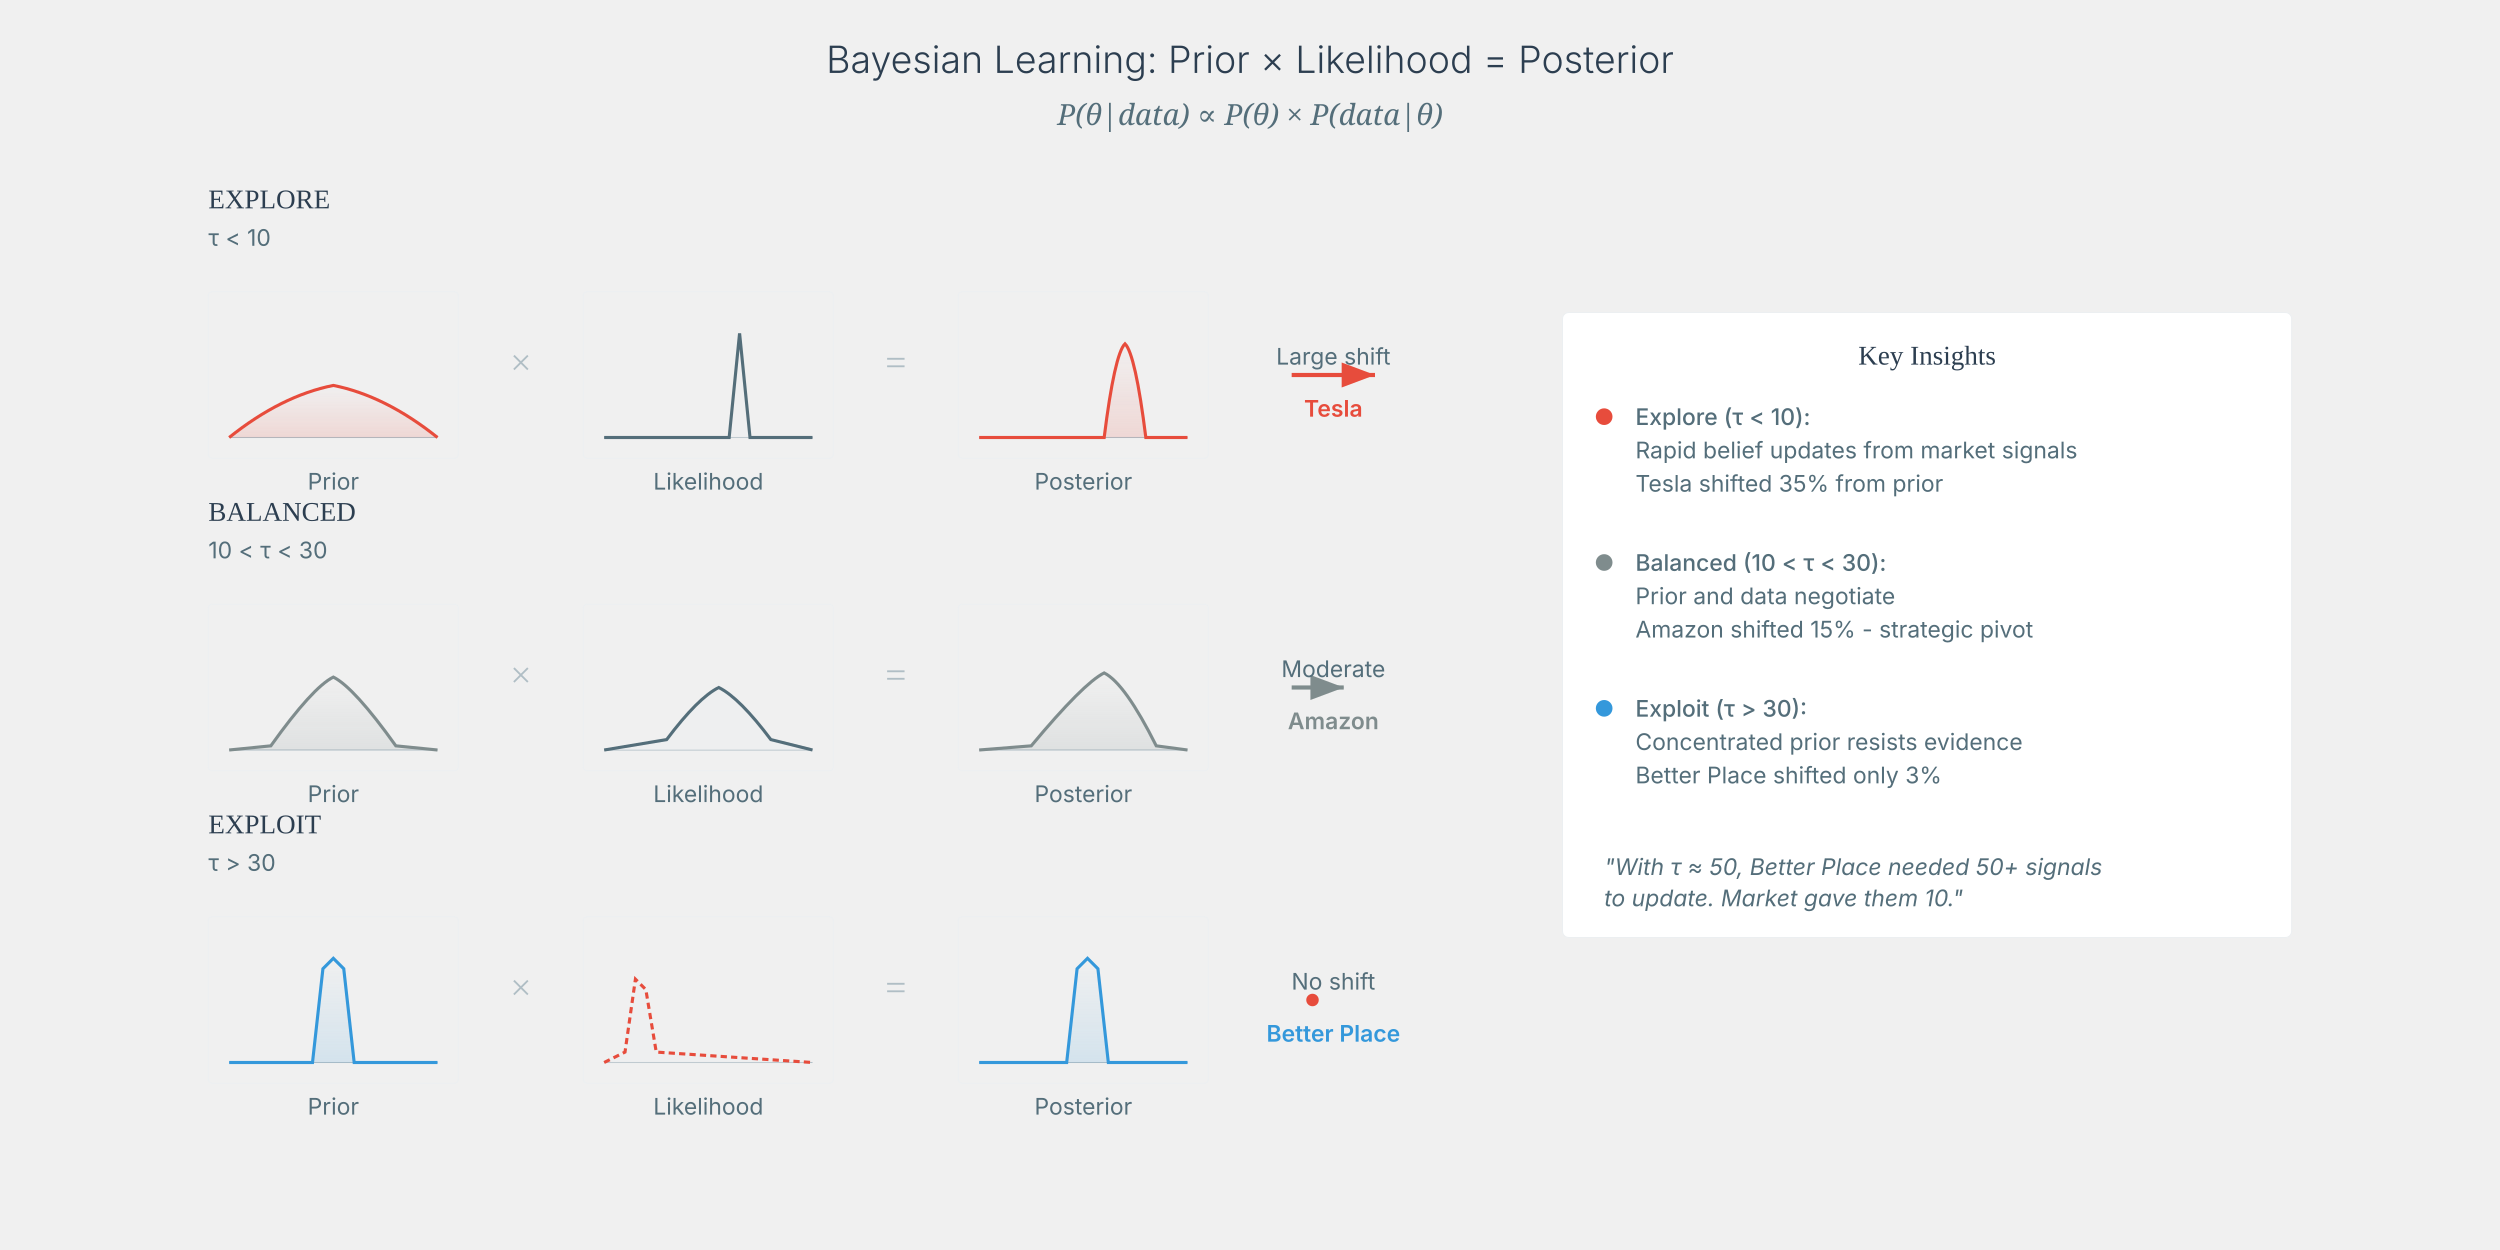
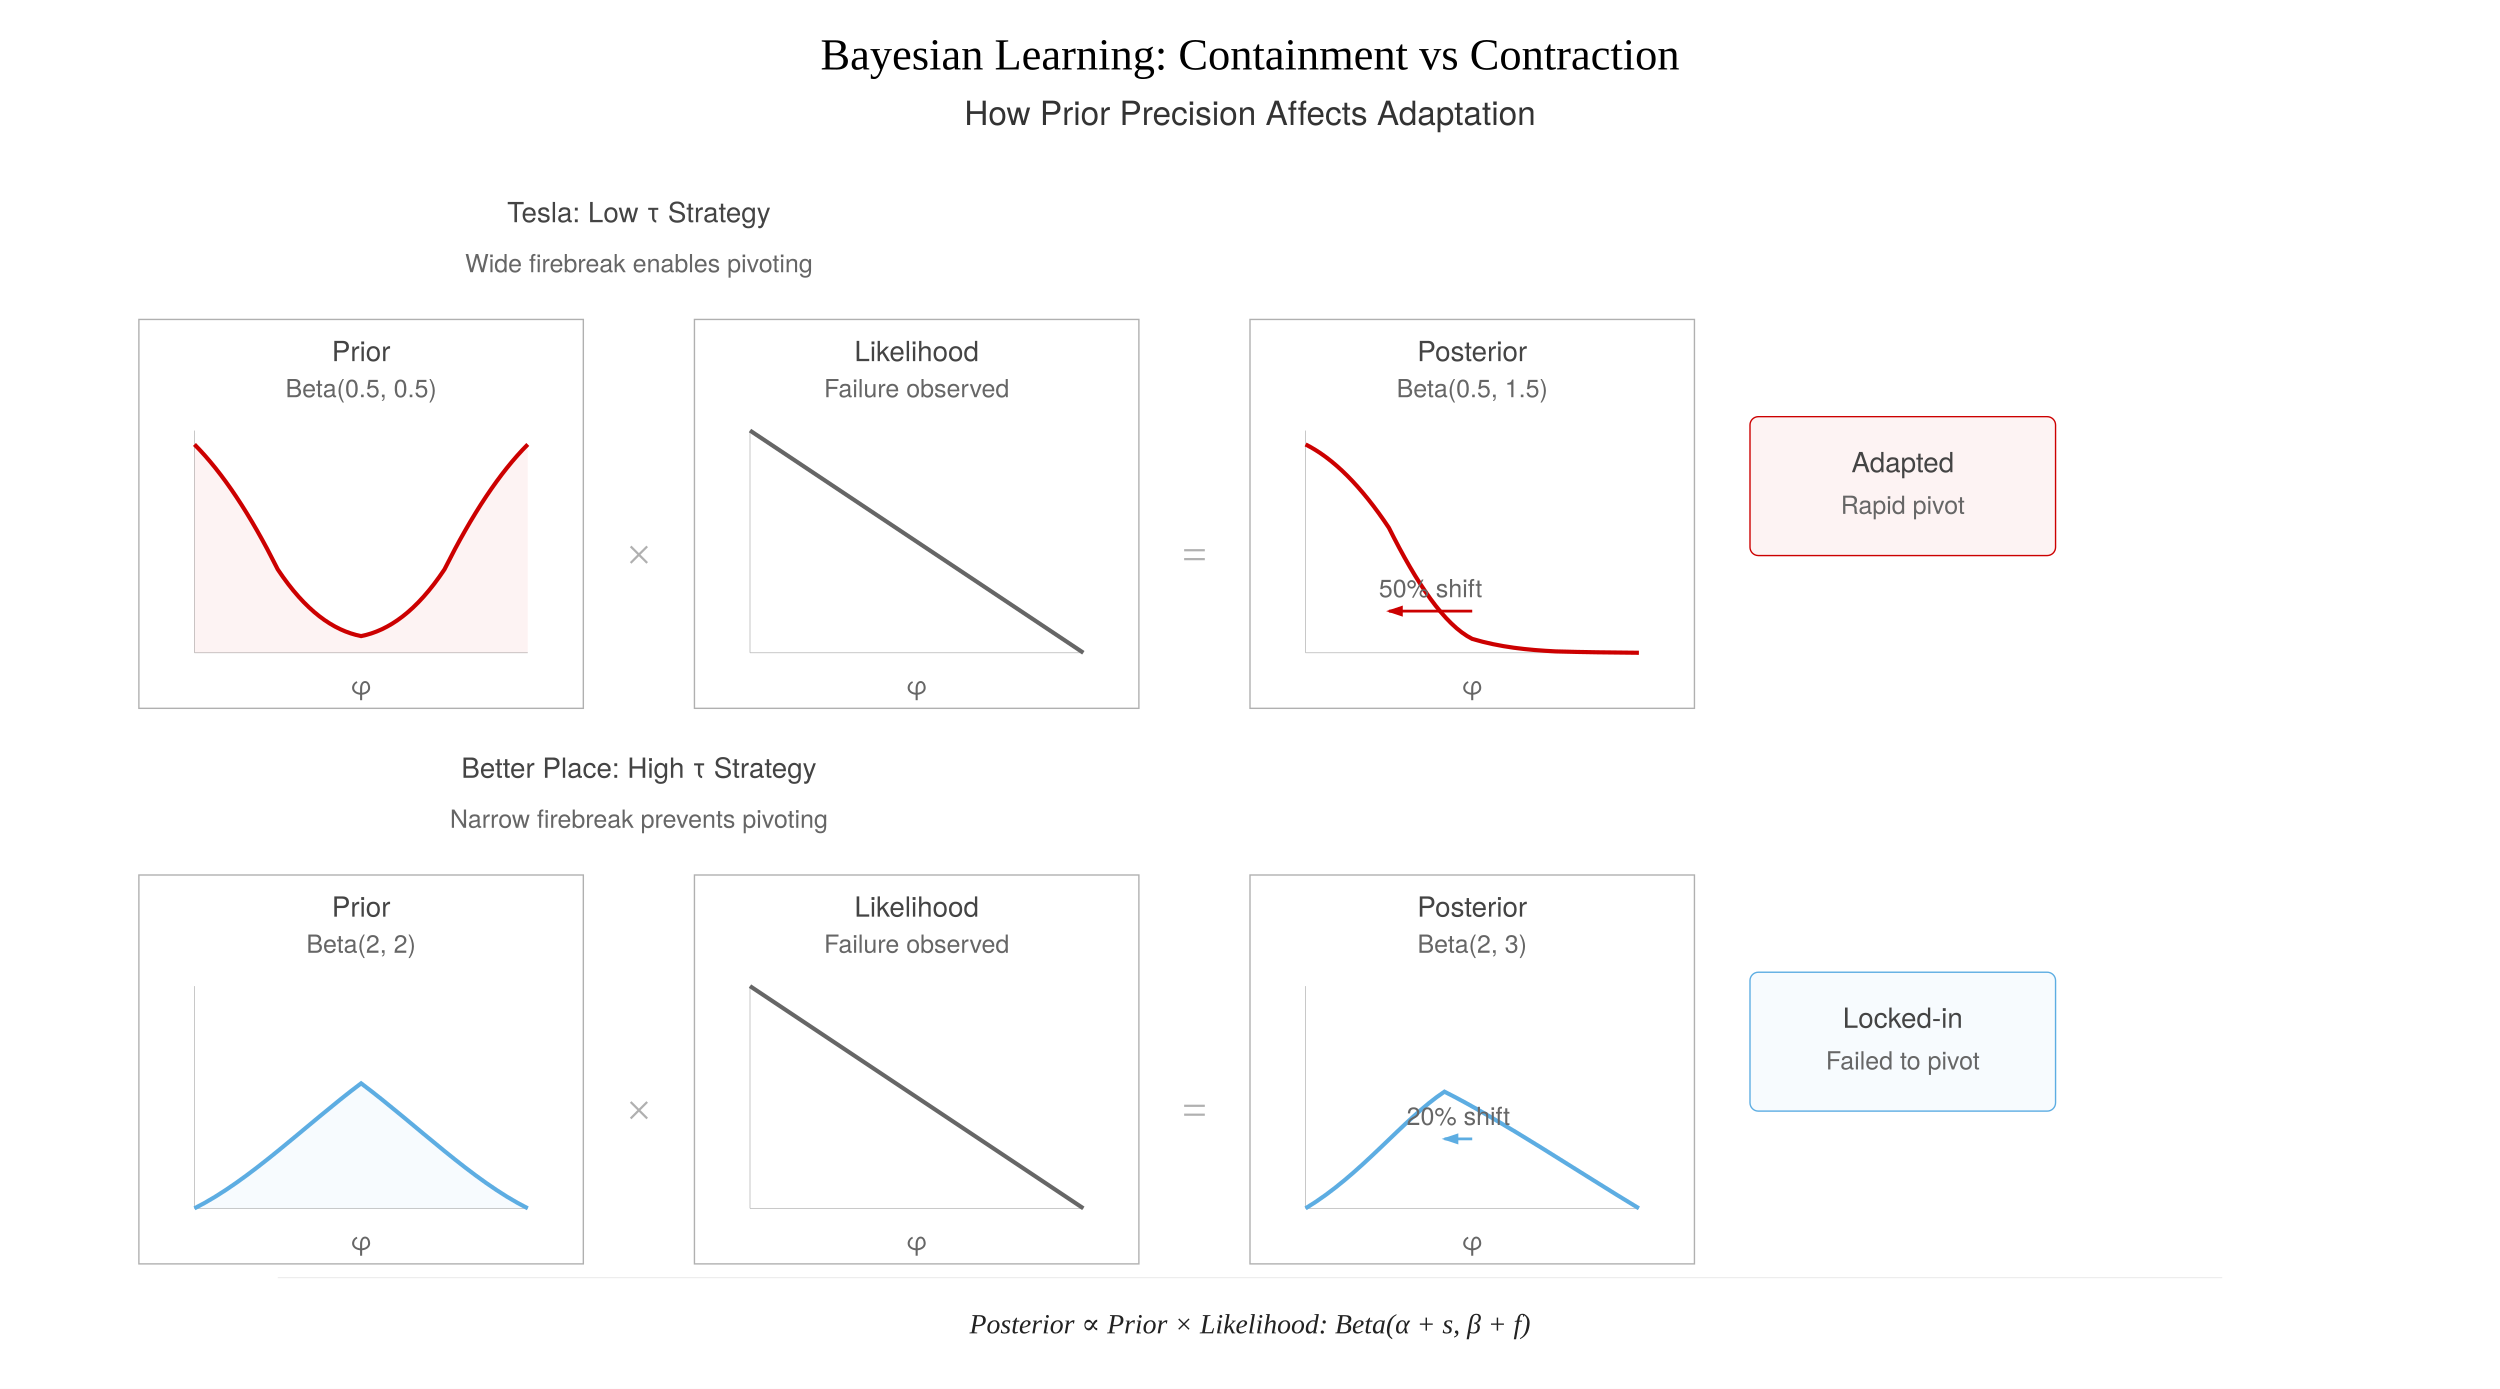
- <svg xmlns="http://www.w3.org/2000/svg" viewBox="0 0 1200 600">
+ <svg xmlns="http://www.w3.org/2000/svg" viewBox="0 0 900 500">
  <defs>
    <style>
-       .title { font-family: -apple-system, 'SF Pro Display', sans-serif; font-size: 18px; font-weight: 300; fill: #2c3e50; }
-       .equation { font-family: 'Georgia', serif; font-size: 14px; font-style: italic; fill: #546e7a; }
-       .label { font-family: -apple-system, 'SF Pro Text', sans-serif; font-size: 11px; fill: #546e7a; }
-       .regime-label { font-size: 13px; font-weight: 500; fill: #2c3e50; }
-       .axis { stroke: #b0bec5; stroke-width: 0.5; }
-       .grid { stroke: #eceff1; stroke-width: 0.3; }
+       .title { font-family: 'Times New Roman', serif; font-size: 16px; font-weight: 400; fill: #000; }
+       .subtitle { font-family: 'Helvetica Neue', sans-serif; font-size: 12px; font-weight: 300; fill: #333; }
+       .label { font-family: 'Helvetica Neue', sans-serif; font-size: 10px; font-weight: 300; fill: #444; }
+       .small-label { font-family: 'Helvetica Neue', sans-serif; font-size: 9px; font-weight: 300; fill: #666; }
+       .equation { font-family: 'Times New Roman', serif; font-size: 10px; font-style: italic; fill: #222; }
+       .axis { stroke: #b0b0b0; stroke-width: 0.25; }
    </style>
-     <linearGradient id="teslaGrad" x1="0%" y1="100%" x2="0%" y2="0%">
-       <stop offset="0%" style="stop-color:#e74c3c;stop-opacity:0.15" />
-       <stop offset="100%" style="stop-color:#e74c3c;stop-opacity:0" />
-     </linearGradient>
-     <linearGradient id="amazonGrad" x1="0%" y1="100%" x2="0%" y2="0%">
-       <stop offset="0%" style="stop-color:#7f8c8d;stop-opacity:0.15" />
-       <stop offset="100%" style="stop-color:#7f8c8d;stop-opacity:0" />
-     </linearGradient>
-     <linearGradient id="betterplaceGrad" x1="0%" y1="100%" x2="0%" y2="0%">
-       <stop offset="0%" style="stop-color:#3498db;stop-opacity:0.15" />
-       <stop offset="100%" style="stop-color:#3498db;stop-opacity:0" />
-     </linearGradient>
-     <marker id="arrow-red" markerWidth="8" markerHeight="6" refX="8" refY="3" orient="auto">
-       <polygon points="0 0, 8 3, 0 6" fill="#e74c3c" />
+     <marker id="arrow-red" markerWidth="6" markerHeight="4" refX="5" refY="2" orient="auto">
+       <path d="M 0 0 L 6 2 L 0 4" fill="#CC0000" />
    </marker>
-     <marker id="arrow-gray" markerWidth="8" markerHeight="6" refX="8" refY="3" orient="auto">
-       <polygon points="0 0, 8 3, 0 6" fill="#7f8c8d" />
-     </marker>
-     <marker id="arrow-blue" markerWidth="8" markerHeight="6" refX="8" refY="3" orient="auto">
-       <polygon points="0 0, 8 3, 0 6" fill="#3498db" />
+     <marker id="arrow-blue" markerWidth="6" markerHeight="4" refX="5" refY="2" orient="auto">
+       <path d="M 0 0 L 6 2 L 0 4" fill="#5DADE2" />
    </marker>
  </defs>
-   <text x="600" y="35" text-anchor="middle" class="title">Bayesian Learning: Prior × Likelihood = Posterior</text>
-   <text x="600" y="60" text-anchor="middle" class="equation">P(θ|data) ∝ P(θ) × P(data|θ)</text>
-   <g transform="translate(100, 100)">
-     <text x="0" y="0" class="regime-label">EXPLORE</text>
-     <text x="0" y="18" class="label">τ &lt; 10</text>
-     <g transform="translate(0, 40)">
-       <rect x="0" y="0" width="120" height="80" fill="none" stroke="#eceff1" stroke-width="0.5" rx="2" />
-       <line x1="10" y1="70" x2="110" y2="70" class="axis" />
-       <path d="M 10,70 Q 35,50 60,45 Q 85,50 110,70 L 110,70 L 10,70 Z" fill="url(#teslaGrad)" />
-       <path d="M 10,70 Q 35,50 60,45 Q 85,50 110,70" stroke="#e74c3c" stroke-width="1.5" fill="none" />
-       <text x="60" y="95" text-anchor="middle" class="label">Prior</text>
+   <rect x="0" y="0" width="900" height="500" fill="white" />
+   <text x="450" y="25" text-anchor="middle" class="title">Bayesian Learning: Containment vs Contraction</text>
+   <text x="450" y="45" text-anchor="middle" class="subtitle">How Prior Precision Affects Adaptation</text>
+   <g transform="translate(50, 80)">
+     <text x="180" y="0" text-anchor="middle" class="label" font-weight="500" fill="#CC0000">Tesla: Low τ Strategy</text>
+     <text x="180" y="18" text-anchor="middle" class="small-label">Wide firebreak enables pivoting</text>
+     <g transform="translate(0, 35)">
+       <rect x="0" y="0" width="160" height="140" fill="none" stroke="#b0b0b0" stroke-width="0.5" />
+       <text x="80" y="15" text-anchor="middle" class="label">Prior</text>
+       <text x="80" y="28" text-anchor="middle" class="small-label">Beta(0.5, 0.5)</text>
+       <g transform="translate(20, 40)">
+         <line x1="0" y1="80" x2="120" y2="80" class="axis" />
+         <line x1="0" y1="80" x2="0" y2="0" class="axis" />
+         <path d="M 0,5 C 10,15 20,30 30,50 C 40,65 50,72 60,74 C 70,72 80,65 90,50 C 100,30 110,15 120,5" stroke="#CC0000" stroke-width="1.5" fill="none" />
+         <path d="M 0,80 L 0,5 C 10,15 20,30 30,50 C 40,65 50,72 60,74 C 70,72 80,65 90,50 C 100,30 110,15 120,5 L 120,80 Z" fill="#CC0000" fill-opacity="0.05" />
+         <text x="60" y="95" text-anchor="middle" class="small-label">φ</text>
+       </g>
    </g>
-     <text x="150" y="80" text-anchor="middle" style="font-size: 18px; fill: #b0bec5;">×</text>
-     <g transform="translate(180, 40)">
-       <rect x="0" y="0" width="120" height="80" fill="none" stroke="#eceff1" stroke-width="0.5" rx="2" />
-       <line x1="10" y1="70" x2="110" y2="70" class="axis" />
-       <path d="M 10,70 L 70,70 L 75,20 L 80,70 L 110,70 L 110,70 L 10,70 Z" fill="#eceff1" fill-opacity="0.5" />
-       <path d="M 10,70 L 70,70 L 75,20 L 80,70 L 110,70" stroke="#546e7a" stroke-width="1.5" fill="none" />
-       <text x="60" y="95" text-anchor="middle" class="label">Likelihood</text>
+     <text x="180" y="125" text-anchor="middle" font-size="16" fill="#b0b0b0">×</text>
+     <g transform="translate(200, 35)">
+       <rect x="0" y="0" width="160" height="140" fill="none" stroke="#b0b0b0" stroke-width="0.5" />
+       <text x="80" y="15" text-anchor="middle" class="label">Likelihood</text>
+       <text x="80" y="28" text-anchor="middle" class="small-label">Failure observed</text>
+       <g transform="translate(20, 40)">
+         <line x1="0" y1="80" x2="120" y2="80" class="axis" />
+         <line x1="0" y1="80" x2="0" y2="0" class="axis" />
+         <line x1="0" y1="0" x2="120" y2="80" stroke="#666" stroke-width="1.5" />
+         <text x="60" y="95" text-anchor="middle" class="small-label">φ</text>
+       </g>
    </g>
-     <text x="330" y="80" text-anchor="middle" style="font-size: 18px; fill: #b0bec5;">=</text>
-     <g transform="translate(360, 40)">
-       <rect x="0" y="0" width="120" height="80" fill="none" stroke="#eceff1" stroke-width="0.5" rx="2" />
-       <line x1="10" y1="70" x2="110" y2="70" class="axis" />
-       <path d="M 10,70 L 70,70 Q 75,30 80,25 Q 85,30 90,70 L 110,70 L 10,70 Z" fill="url(#teslaGrad)" />
-       <path d="M 10,70 L 70,70 Q 75,30 80,25 Q 85,30 90,70 L 110,70" stroke="#e74c3c" stroke-width="1.5" fill="none" />
-       <text x="60" y="95" text-anchor="middle" class="label">Posterior</text>
+     <text x="380" y="125" text-anchor="middle" font-size="16" fill="#b0b0b0">=</text>
+     <g transform="translate(400, 35)">
+       <rect x="0" y="0" width="160" height="140" fill="none" stroke="#b0b0b0" stroke-width="0.5" />
+       <text x="80" y="15" text-anchor="middle" class="label">Posterior</text>
+       <text x="80" y="28" text-anchor="middle" class="small-label">Beta(0.5, 1.5)</text>
+       <g transform="translate(20, 40)">
+         <line x1="0" y1="80" x2="120" y2="80" class="axis" />
+         <line x1="0" y1="80" x2="0" y2="0" class="axis" />
+         <path d="M 0,5 C 10,10 20,20 30,35 C 40,55 50,70 60,75 C 70,78 80,79 90,79.5 C 100,79.8 110,79.9 120,80" stroke="#CC0000" stroke-width="1.5" fill="none" />
+         <path d="M 60,65 L 30,65" stroke="#CC0000" stroke-width="1" marker-end="url(#arrow-red)" />
+         <text x="45" y="60" text-anchor="middle" class="small-label" fill="#CC0000">50% shift</text>
+         <text x="60" y="95" text-anchor="middle" class="small-label">φ</text>
+       </g>
    </g>
-     <g transform="translate(520, 70)">
-       <path d="M 0,10 L 40,10" stroke="#e74c3c" stroke-width="2" marker-end="url(#arrow-red)" />
-       <text x="20" y="5" text-anchor="middle" class="label">Large shift</text>
-       <text x="20" y="30" text-anchor="middle" class="label" style="font-weight: 600; fill: #e74c3c;">Tesla</text>
+     <g transform="translate(580, 70)">
+       <rect x="0" y="0" width="110" height="50" fill="#CC0000" fill-opacity="0.05" stroke="#CC0000" stroke-width="0.5" rx="3" />
+       <text x="55" y="20" text-anchor="middle" class="label">Adapted</text>
+       <text x="55" y="35" text-anchor="middle" class="small-label">Rapid pivot</text>
    </g>
  </g>
-   <g transform="translate(100, 250)">
-     <text x="0" y="0" class="regime-label">BALANCED</text>
-     <text x="0" y="18" class="label">10 &lt; τ &lt; 30</text>
-     <g transform="translate(0, 40)">
-       <rect x="0" y="0" width="120" height="80" fill="none" stroke="#eceff1" stroke-width="0.5" rx="2" />
-       <line x1="10" y1="70" x2="110" y2="70" class="axis" />
-       <path d="M 10,70 L 30,68 Q 50,40 60,35 Q 70,40 90,68 L 110,70 L 10,70 Z" fill="url(#amazonGrad)" />
-       <path d="M 10,70 L 30,68 Q 50,40 60,35 Q 70,40 90,68 L 110,70" stroke="#7f8c8d" stroke-width="1.5" fill="none" />
-       <text x="60" y="95" text-anchor="middle" class="label">Prior</text>
+   <g transform="translate(50, 280)">
+     <text x="180" y="0" text-anchor="middle" class="label" font-weight="500" fill="#5DADE2">Better Place: High τ Strategy</text>
+     <text x="180" y="18" text-anchor="middle" class="small-label">Narrow firebreak prevents pivoting</text>
+     <g transform="translate(0, 35)">
+       <rect x="0" y="0" width="160" height="140" fill="none" stroke="#b0b0b0" stroke-width="0.5" />
+       <text x="80" y="15" text-anchor="middle" class="label">Prior</text>
+       <text x="80" y="28" text-anchor="middle" class="small-label">Beta(2, 2)</text>
+       <g transform="translate(20, 40)">
+         <line x1="0" y1="80" x2="120" y2="80" class="axis" />
+         <line x1="0" y1="80" x2="0" y2="0" class="axis" />
+         <path d="M 0,80 C 20,70 40,50 60,35 C 80,50 100,70 120,80" stroke="#5DADE2" stroke-width="1.5" fill="none" />
+         <path d="M 0,80 C 20,70 40,50 60,35 C 80,50 100,70 120,80 Z" fill="#5DADE2" fill-opacity="0.05" />
+         <text x="60" y="95" text-anchor="middle" class="small-label">φ</text>
+       </g>
    </g>
-     <text x="150" y="80" text-anchor="middle" style="font-size: 18px; fill: #b0bec5;">×</text>
-     <g transform="translate(180, 40)">
-       <rect x="0" y="0" width="120" height="80" fill="none" stroke="#eceff1" stroke-width="0.5" rx="2" />
-       <line x1="10" y1="70" x2="110" y2="70" class="axis" />
-       <path d="M 10,70 L 40,65 Q 55,45 65,40 Q 75,45 90,65 L 110,70 L 10,70 Z" fill="#eceff1" fill-opacity="0.5" />
-       <path d="M 10,70 L 40,65 Q 55,45 65,40 Q 75,45 90,65 L 110,70" stroke="#546e7a" stroke-width="1.5" fill="none" />
-       <text x="60" y="95" text-anchor="middle" class="label">Likelihood</text>
+     <text x="180" y="125" text-anchor="middle" font-size="16" fill="#b0b0b0">×</text>
+     <g transform="translate(200, 35)">
+       <rect x="0" y="0" width="160" height="140" fill="none" stroke="#b0b0b0" stroke-width="0.5" />
+       <text x="80" y="15" text-anchor="middle" class="label">Likelihood</text>
+       <text x="80" y="28" text-anchor="middle" class="small-label">Failure observed</text>
+       <g transform="translate(20, 40)">
+         <line x1="0" y1="80" x2="120" y2="80" class="axis" />
+         <line x1="0" y1="80" x2="0" y2="0" class="axis" />
+         <line x1="0" y1="0" x2="120" y2="80" stroke="#666" stroke-width="1.5" />
+         <text x="60" y="95" text-anchor="middle" class="small-label">φ</text>
+       </g>
    </g>
-     <text x="330" y="80" text-anchor="middle" style="font-size: 18px; fill: #b0bec5;">=</text>
-     <g transform="translate(360, 40)">
-       <rect x="0" y="0" width="120" height="80" fill="none" stroke="#eceff1" stroke-width="0.5" rx="2" />
-       <line x1="10" y1="70" x2="110" y2="70" class="axis" />
-       <path d="M 10,70 L 35,68 Q 60,38 70,33 Q 80,38 95,68 L 110,70 L 10,70 Z" fill="url(#amazonGrad)" />
-       <path d="M 10,70 L 35,68 Q 60,38 70,33 Q 80,38 95,68 L 110,70" stroke="#7f8c8d" stroke-width="1.5" fill="none" />
-       <text x="60" y="95" text-anchor="middle" class="label">Posterior</text>
+     <text x="380" y="125" text-anchor="middle" font-size="16" fill="#b0b0b0">=</text>
+     <g transform="translate(400, 35)">
+       <rect x="0" y="0" width="160" height="140" fill="none" stroke="#b0b0b0" stroke-width="0.5" />
+       <text x="80" y="15" text-anchor="middle" class="label">Posterior</text>
+       <text x="80" y="28" text-anchor="middle" class="small-label">Beta(2, 3)</text>
+       <g transform="translate(20, 40)">
+         <line x1="0" y1="80" x2="120" y2="80" class="axis" />
+         <line x1="0" y1="80" x2="0" y2="0" class="axis" />
+         <path d="M 0,80 C 20,68 35,48 50,38 C 70,48 100,68 120,80" stroke="#5DADE2" stroke-width="1.5" fill="none" />
+         <path d="M 60,55 L 50,55" stroke="#5DADE2" stroke-width="1" marker-end="url(#arrow-blue)" />
+         <text x="55" y="50" text-anchor="middle" class="small-label" fill="#5DADE2">20% shift</text>
+         <text x="60" y="95" text-anchor="middle" class="small-label">φ</text>
+       </g>
    </g>
-     <g transform="translate(520, 70)">
-       <path d="M 0,10 L 25,10" stroke="#7f8c8d" stroke-width="2" marker-end="url(#arrow-gray)" />
-       <text x="20" y="5" text-anchor="middle" class="label">Moderate</text>
-       <text x="20" y="30" text-anchor="middle" class="label" style="font-weight: 600; fill: #7f8c8d;">Amazon</text>
+     <g transform="translate(580, 70)">
+       <rect x="0" y="0" width="110" height="50" fill="#5DADE2" fill-opacity="0.05" stroke="#5DADE2" stroke-width="0.5" rx="3" />
+       <text x="55" y="20" text-anchor="middle" class="label">Locked-in</text>
+       <text x="55" y="35" text-anchor="middle" class="small-label">Failed to pivot</text>
    </g>
  </g>
-   <g transform="translate(100, 400)">
-     <text x="0" y="0" class="regime-label">EXPLOIT</text>
-     <text x="0" y="18" class="label">τ &gt; 30</text>
-     <g transform="translate(0, 40)">
-       <rect x="0" y="0" width="120" height="80" fill="none" stroke="#eceff1" stroke-width="0.5" rx="2" />
-       <line x1="10" y1="70" x2="110" y2="70" class="axis" />
-       <path d="M 10,70 L 50,70 L 55,25 L 60,20 L 65,25 L 70,70 L 110,70 L 10,70 Z" fill="url(#betterplaceGrad)" />
-       <path d="M 10,70 L 50,70 L 55,25 L 60,20 L 65,25 L 70,70 L 110,70" stroke="#3498db" stroke-width="1.5" fill="none" />
-       <text x="60" y="95" text-anchor="middle" class="label">Prior</text>
-     </g>
-     <text x="150" y="80" text-anchor="middle" style="font-size: 18px; fill: #b0bec5;">×</text>
-     <g transform="translate(180, 40)">
-       <rect x="0" y="0" width="120" height="80" fill="none" stroke="#eceff1" stroke-width="0.5" rx="2" />
-       <line x1="10" y1="70" x2="110" y2="70" class="axis" />
-       <path d="M 10,70 L 20,65 L 25,30 L 30,35 L 35,65 L 110,70 L 10,70 Z" fill="#eceff1" fill-opacity="0.5" />
-       <path d="M 10,70 L 20,65 L 25,30 L 30,35 L 35,65 L 110,70" stroke="#e74c3c" stroke-width="1.5" fill="none" stroke-dasharray="3,2" />
-       <text x="60" y="95" text-anchor="middle" class="label">Likelihood</text>
-     </g>
-     <text x="330" y="80" text-anchor="middle" style="font-size: 18px; fill: #b0bec5;">=</text>
-     <g transform="translate(360, 40)">
-       <rect x="0" y="0" width="120" height="80" fill="none" stroke="#eceff1" stroke-width="0.5" rx="2" />
-       <line x1="10" y1="70" x2="110" y2="70" class="axis" />
-       <path d="M 10,70 L 52,70 L 57,25 L 62,20 L 67,25 L 72,70 L 110,70 L 10,70 Z" fill="url(#betterplaceGrad)" />
-       <path d="M 10,70 L 52,70 L 57,25 L 62,20 L 67,25 L 72,70 L 110,70" stroke="#3498db" stroke-width="1.5" fill="none" />
-       <text x="60" y="95" text-anchor="middle" class="label">Posterior</text>
-     </g>
-     <g transform="translate(520, 70)">
-       <circle cx="10" cy="10" r="3" fill="#e74c3c" />
-       <text x="20" y="5" text-anchor="middle" class="label">No shift</text>
-       <text x="20" y="30" text-anchor="middle" class="label" style="font-weight: 600; fill: #3498db;">Better Place</text>
-     </g>
-   </g>
-   <g transform="translate(750, 150)">
-     <rect x="0" y="0" width="350" height="300" fill="white" stroke="#eceff1" stroke-width="0.5" rx="3" />
-     <text x="175" y="25" text-anchor="middle" class="regime-label">Key Insights</text>
-     <g transform="translate(20, 50)">
-       <circle cx="0" cy="0" r="4" fill="#e74c3c" />
-       <text x="15" y="4" class="label">
-         <tspan font-weight="500">Explore (τ &lt; 10):</tspan>
-         <tspan x="15" dy="16">Rapid belief updates from market signals</tspan>
-         <tspan x="15" dy="16">Tesla shifted 35% from prior</tspan>
-       </text>
-     </g>
-     <g transform="translate(20, 120)">
-       <circle cx="0" cy="0" r="4" fill="#7f8c8d" />
-       <text x="15" y="4" class="label">
-         <tspan font-weight="500">Balanced (10 &lt; τ &lt; 30):</tspan>
-         <tspan x="15" dy="16">Prior and data negotiate</tspan>
-         <tspan x="15" dy="16">Amazon shifted 15% - strategic pivot</tspan>
-       </text>
-     </g>
-     <g transform="translate(20, 190)">
-       <circle cx="0" cy="0" r="4" fill="#3498db" />
-       <text x="15" y="4" class="label">
-         <tspan font-weight="500">Exploit (τ &gt; 30):</tspan>
-         <tspan x="15" dy="16">Concentrated prior resists evidence</tspan>
-         <tspan x="15" dy="16">Better Place shifted only 3%</tspan>
-       </text>
-     </g>
-     <text x="20" y="270" class="label" style="font-style: italic;">
-       "With τ ≈ 50, Better Place needed 50+ signals
-     </text>
-     <text x="20" y="285" class="label" style="font-style: italic;">
-       to update. Market gave them 10."
+   <g transform="translate(100, 460)">
+     <line x1="0" y1="0" x2="700" y2="0" stroke="#e0e0e0" stroke-width="0.25" />
+     <text x="350" y="20" text-anchor="middle" class="equation">
+       Posterior ∝ Prior × Likelihood: Beta(α + s, β + f)
    </text>
  </g>
</svg>
